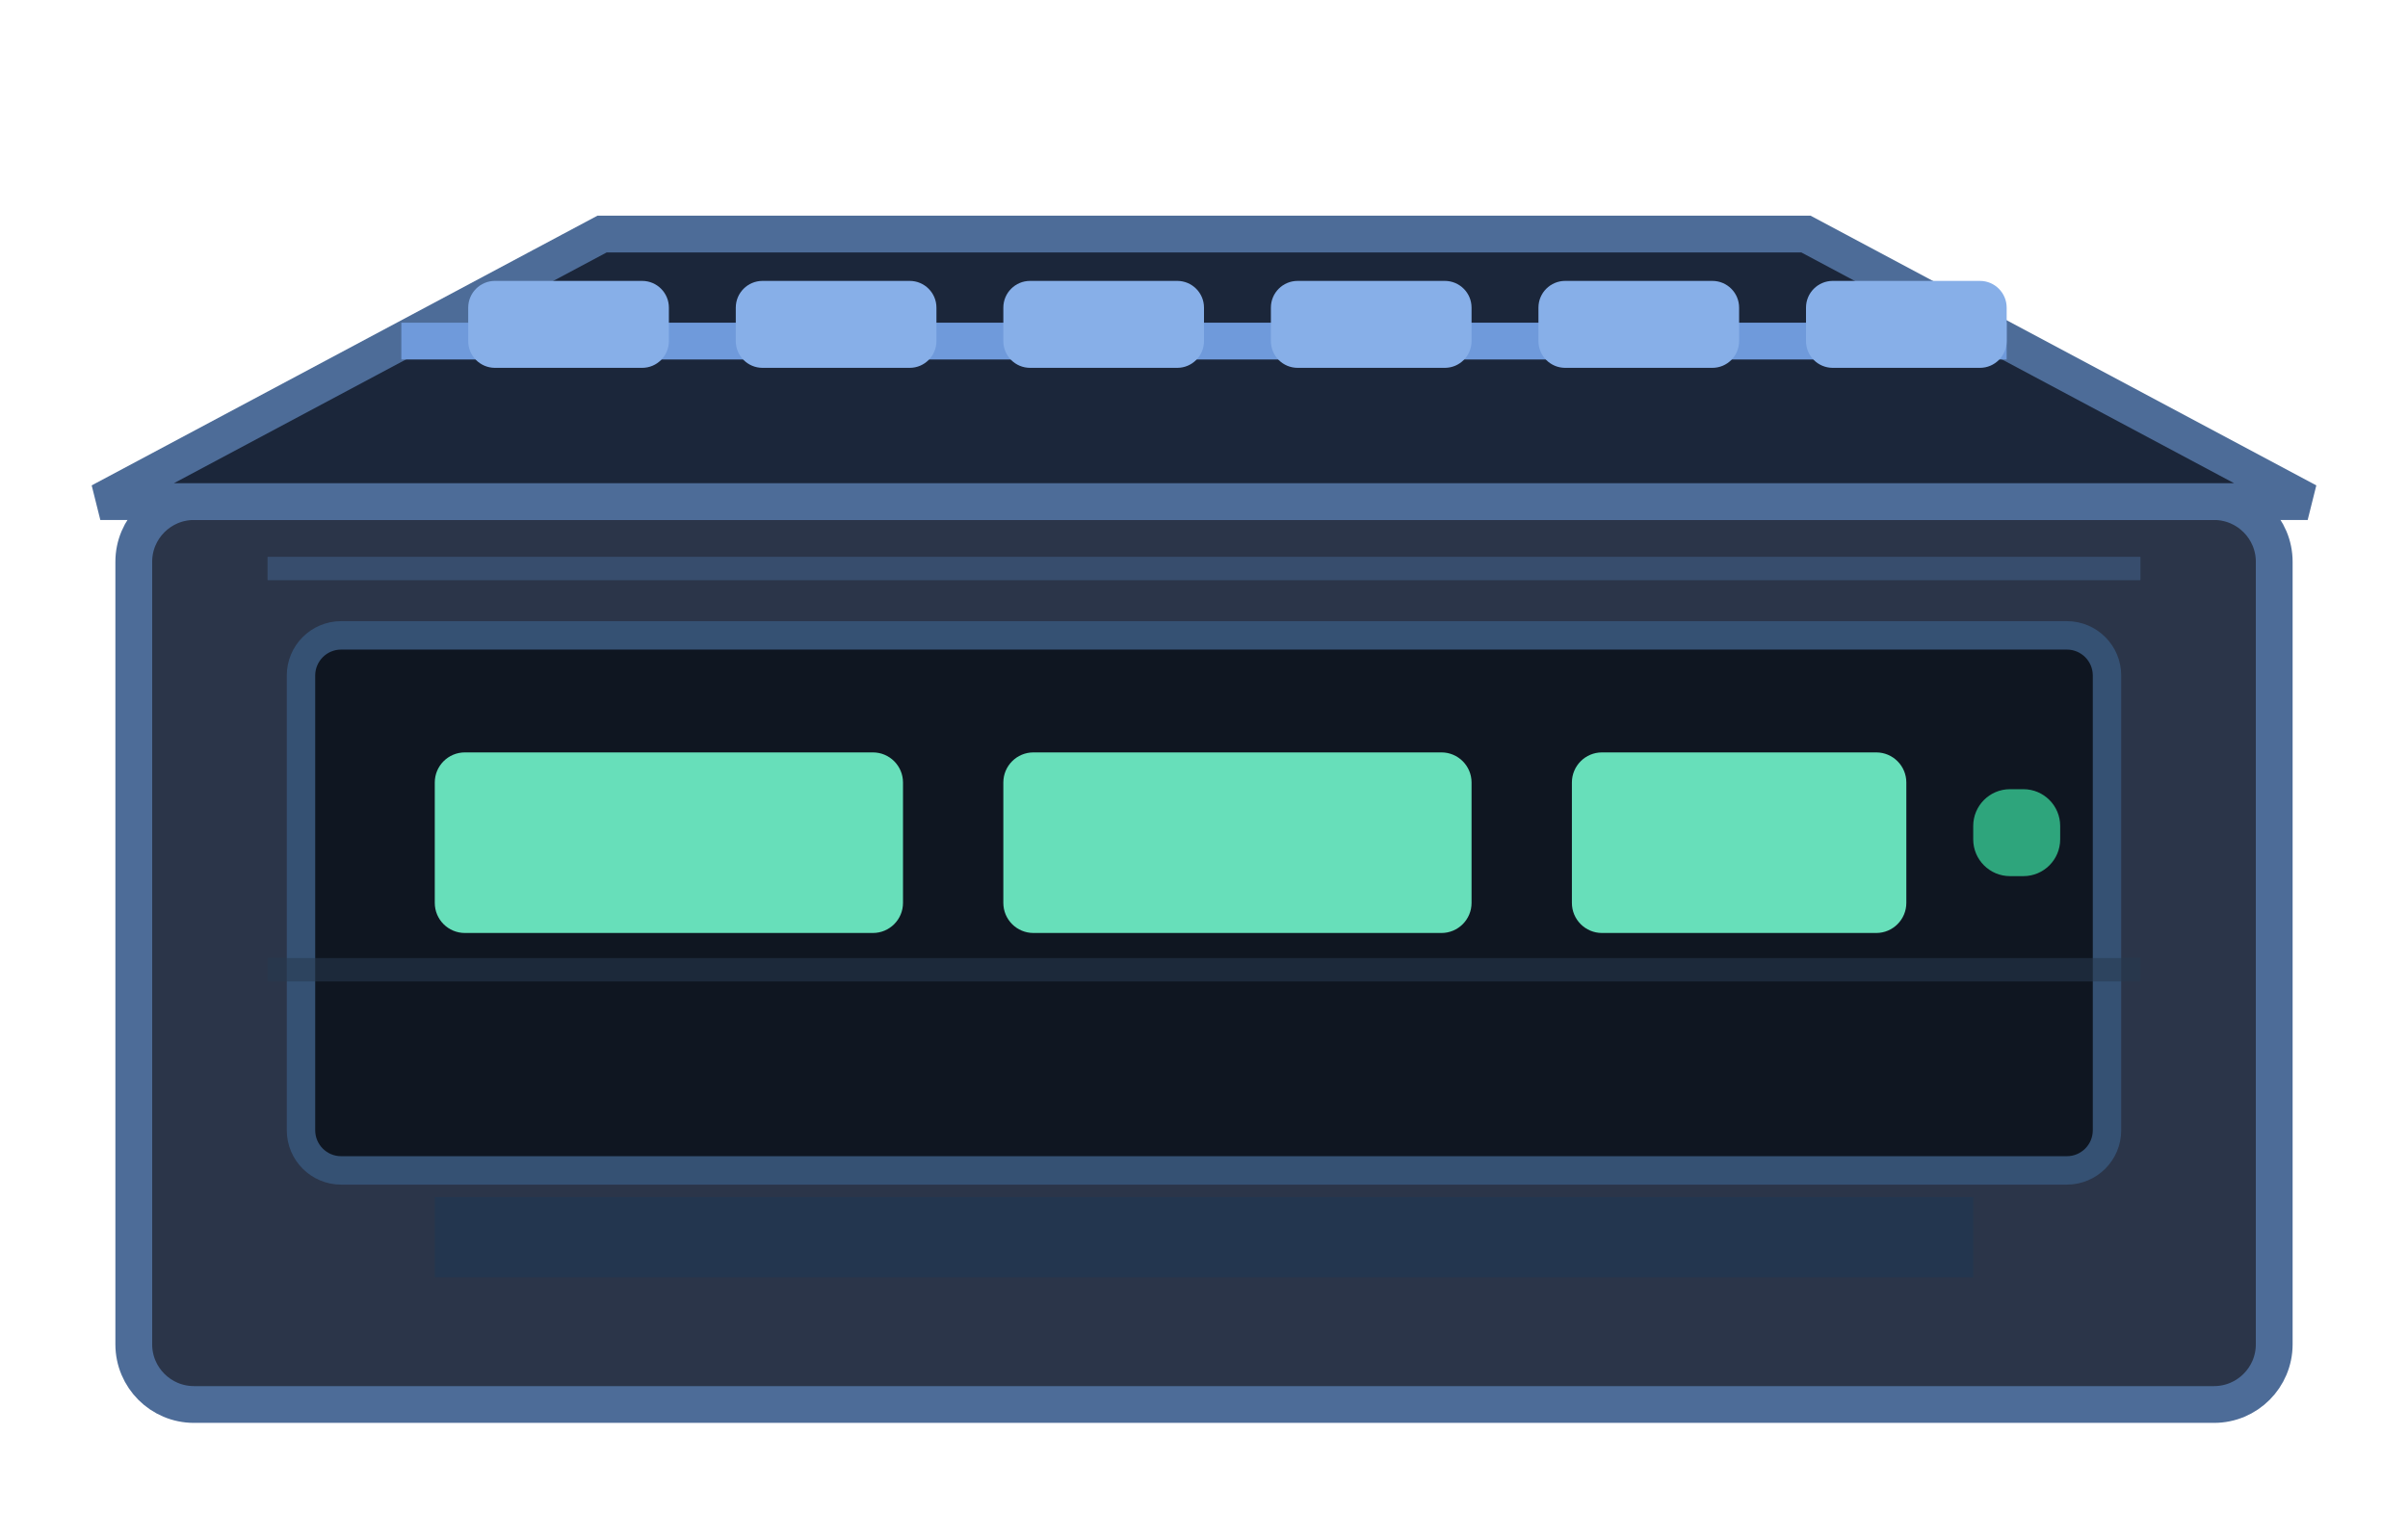
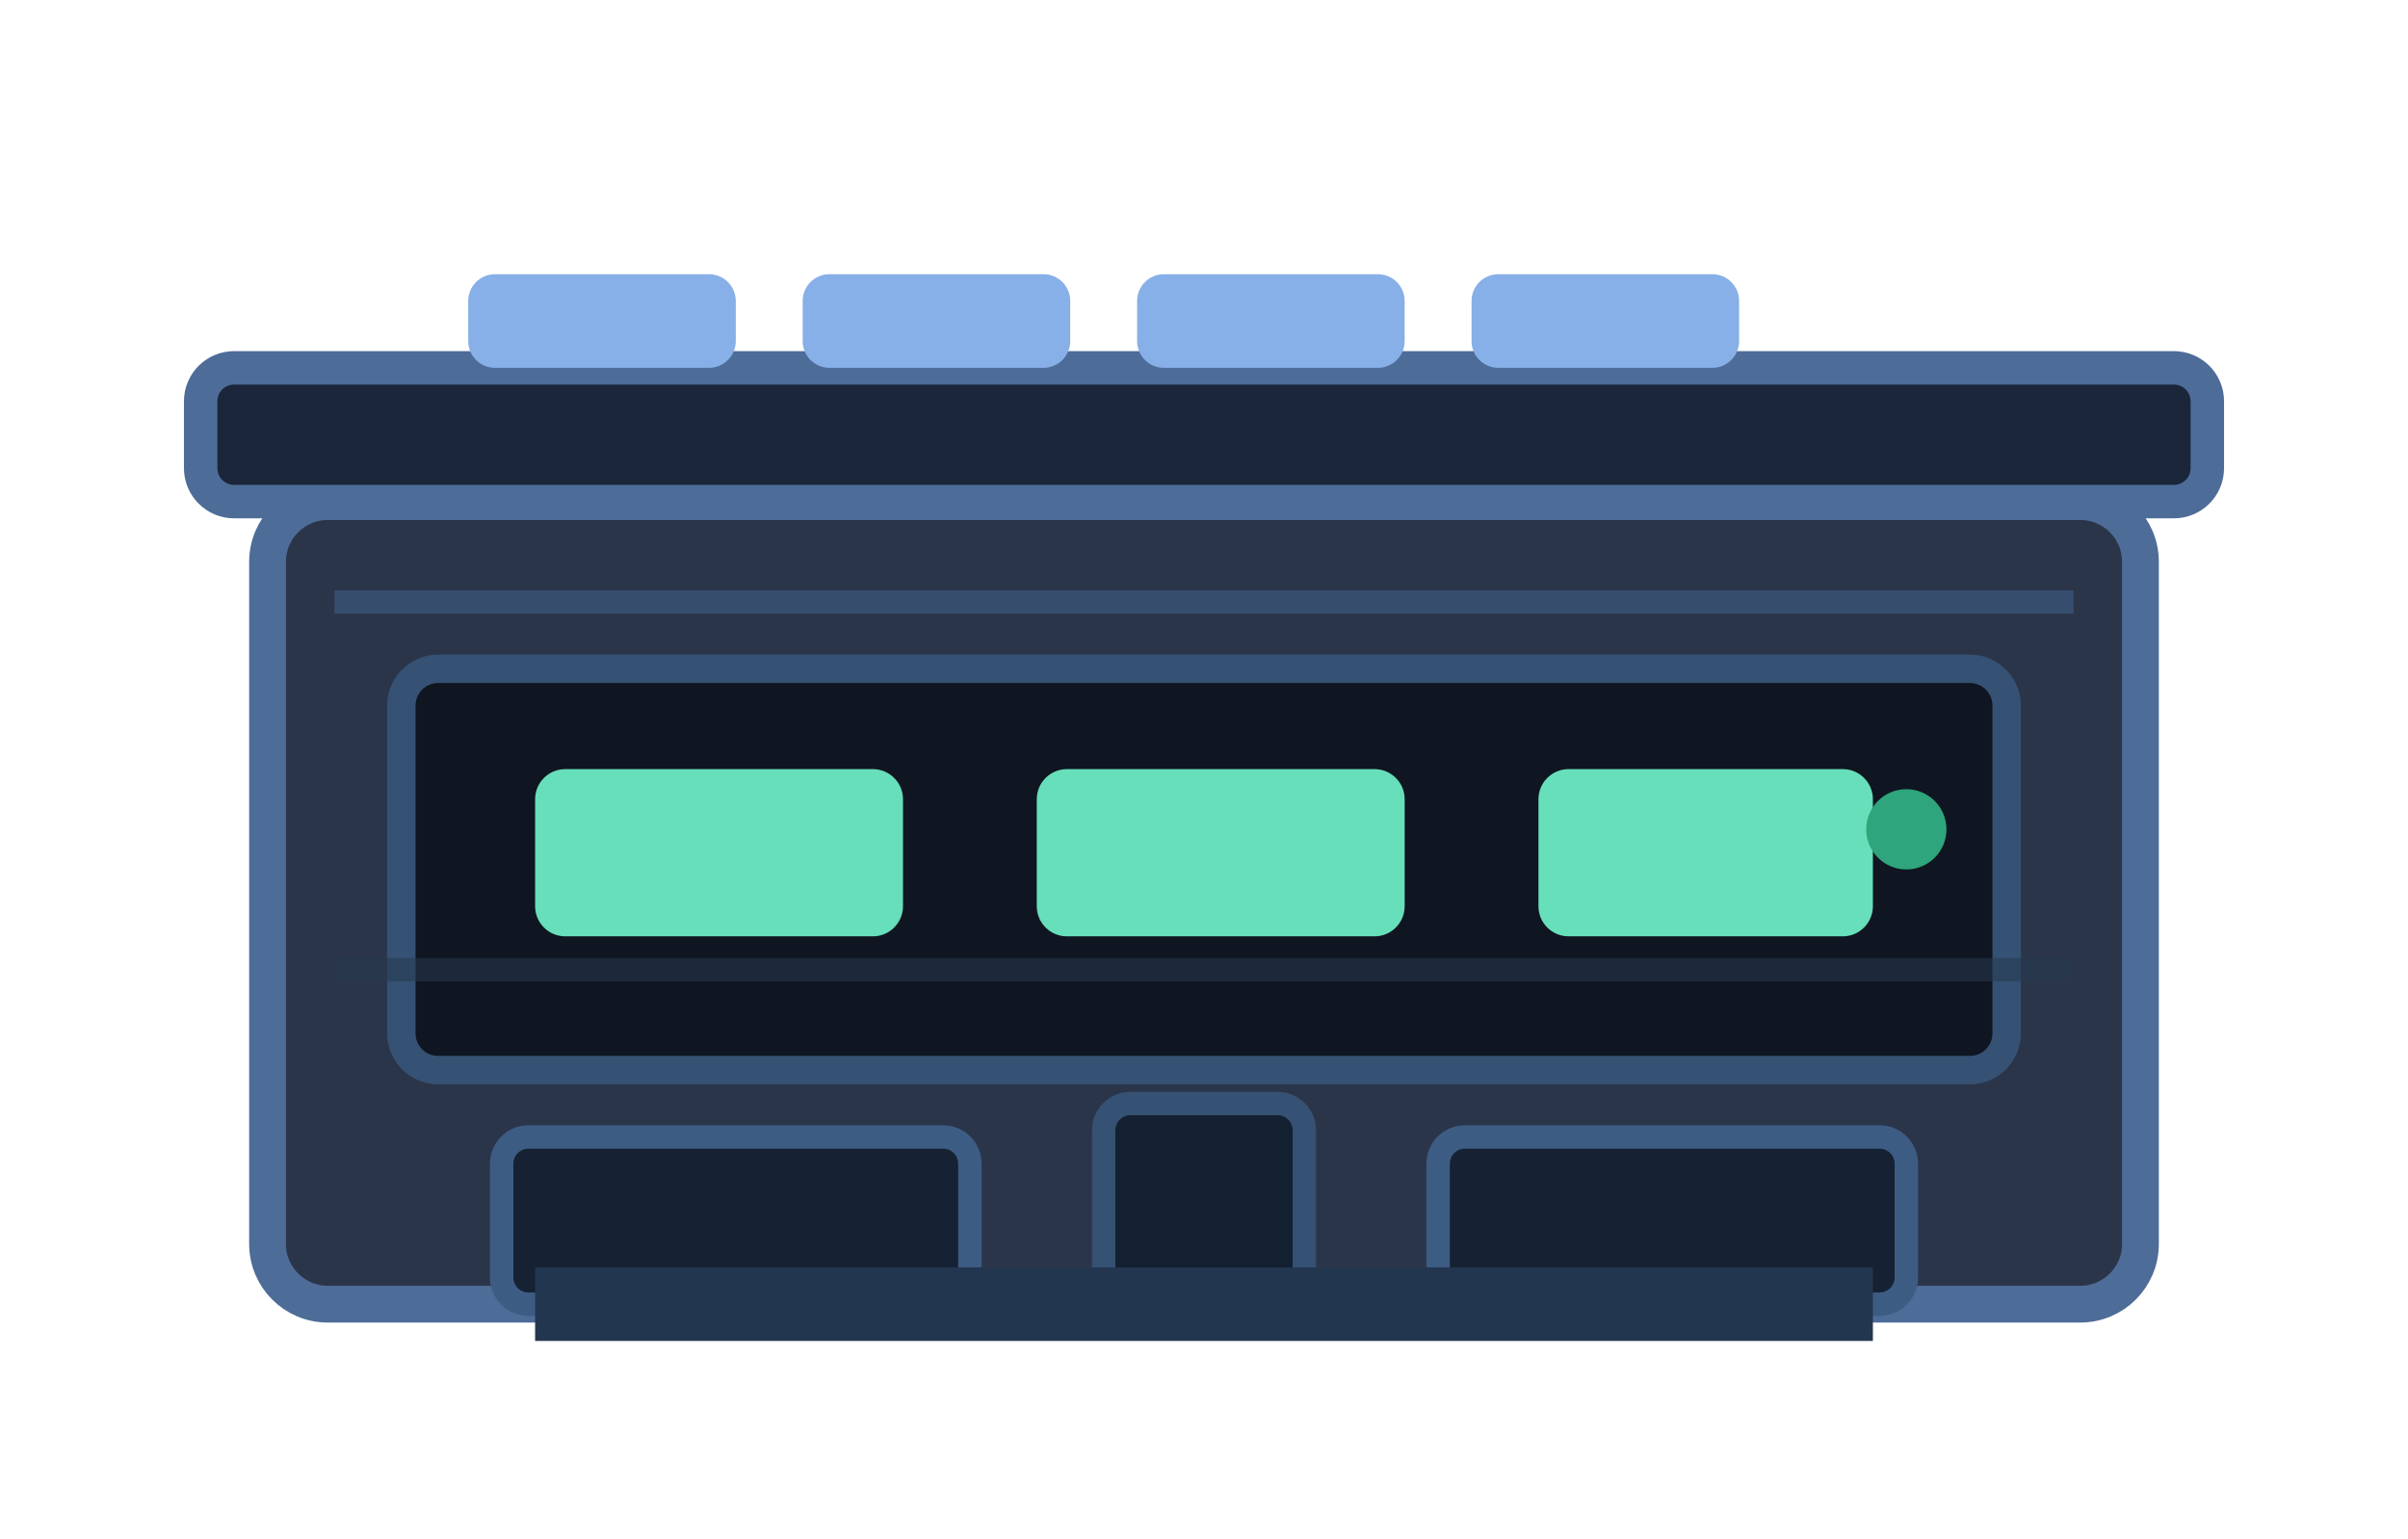
<svg xmlns="http://www.w3.org/2000/svg" viewBox="0 0 72 46" width="72" height="46">
-   <rect x="4" y="15" width="64" height="27" rx="1.8" fill="#2b3549" stroke="#4d6c98" stroke-width="1.1" />
-   <path d="M3 15 L18 7 H54 L69 15 Z" fill="#1b263a" stroke="#4d6c98" stroke-width="1.1" />
-   <rect x="9" y="19" width="54" height="16" rx="1.2" fill="#0f1621" stroke="#355173" stroke-width="0.85" />
-   <rect x="13" y="22.5" width="14" height="5.4" rx="0.9" fill="#67dfba" />
-   <rect x="30" y="22.5" width="14" height="5.4" rx="0.9" fill="#67dfba" />
-   <rect x="47" y="22.5" width="10" height="5.4" rx="0.9" fill="#67dfba" />
-   <rect x="59" y="23.6" width="2.6" height="2.6" rx="1.1" fill="#2ea57c" />
-   <path d="M13 37 H59" stroke="#23364f" stroke-width="2.4" />
-   <path d="M12 10.2 H60" stroke="#6f9adb" stroke-width="1.1" />
-   <rect x="14" y="8.4" width="6" height="2.6" rx="0.8" fill="#87afe8" />
-   <rect x="22" y="8.4" width="6" height="2.6" rx="0.8" fill="#87afe8" />
-   <rect x="30" y="8.4" width="6" height="2.6" rx="0.8" fill="#87afe8" />
-   <rect x="38" y="8.4" width="6" height="2.6" rx="0.8" fill="#87afe8" />
-   <rect x="46" y="8.4" width="6" height="2.6" rx="0.8" fill="#87afe8" />
-   <rect x="54" y="8.4" width="6" height="2.6" rx="0.8" fill="#87afe8" />
-   <path d="M8 17 H64" stroke="#42608a" stroke-width="0.7" opacity="0.55" />
-   <path d="M8 29 H64" stroke="#27384f" stroke-width="0.7" opacity="0.55" />
+   <rect x="8" y="15" width="56" height="24" rx="1.8" fill="#2b3549" stroke="#4d6c98" stroke-width="1.1" />
+   <rect x="6" y="11" width="60" height="4" rx="1" fill="#1b263a" stroke="#4d6c98" stroke-width="1" />
+   <rect x="12" y="20" width="48" height="12" rx="1.1" fill="#0f1621" stroke="#355173" stroke-width="0.85" />
+   <rect x="16" y="23" width="11" height="5" rx="0.9" fill="#67dfba" />
+   <rect x="31" y="23" width="11" height="5" rx="0.9" fill="#67dfba" />
+   <rect x="46" y="23" width="10" height="5" rx="0.9" fill="#67dfba" />
+   <rect x="15" y="34" width="14" height="5" rx="0.8" fill="#162233" stroke="#3d5c84" stroke-width="0.7" />
+   <rect x="43" y="34" width="14" height="5" rx="0.8" fill="#162233" stroke="#3d5c84" stroke-width="0.7" />
+   <rect x="33" y="33" width="6" height="6" rx="0.8" fill="#132031" stroke="#355173" stroke-width="0.7" />
+   <path d="M16 39 H56" stroke="#23364f" stroke-width="2.2" />
+   <path d="M10 18 H62" stroke="#42608a" stroke-width="0.7" opacity="0.55" />
+   <path d="M10 29 H62" stroke="#27384f" stroke-width="0.7" opacity="0.55" />
+   <rect x="14" y="8.2" width="8" height="2.8" rx="0.8" fill="#87afe8" />
+   <rect x="24" y="8.2" width="8" height="2.8" rx="0.8" fill="#87afe8" />
+   <rect x="34" y="8.2" width="8" height="2.8" rx="0.8" fill="#87afe8" />
+   <rect x="44" y="8.2" width="8" height="2.8" rx="0.8" fill="#87afe8" />
+   <circle cx="57" cy="24.8" r="1.2" fill="#2ea57c" />
</svg>
